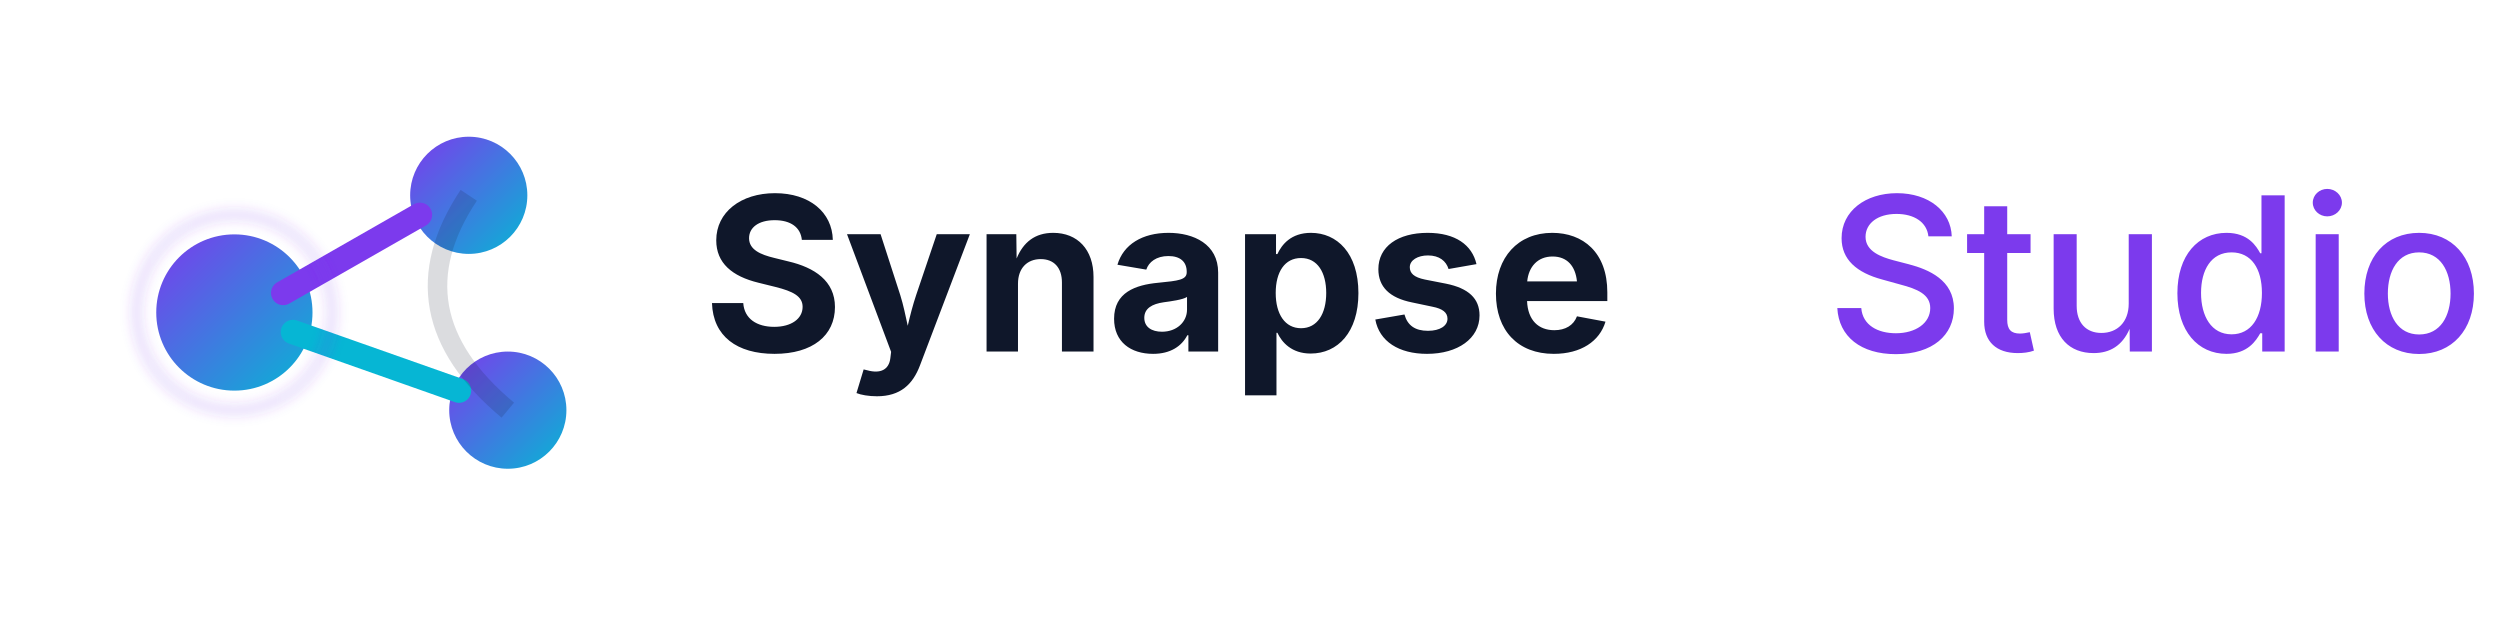
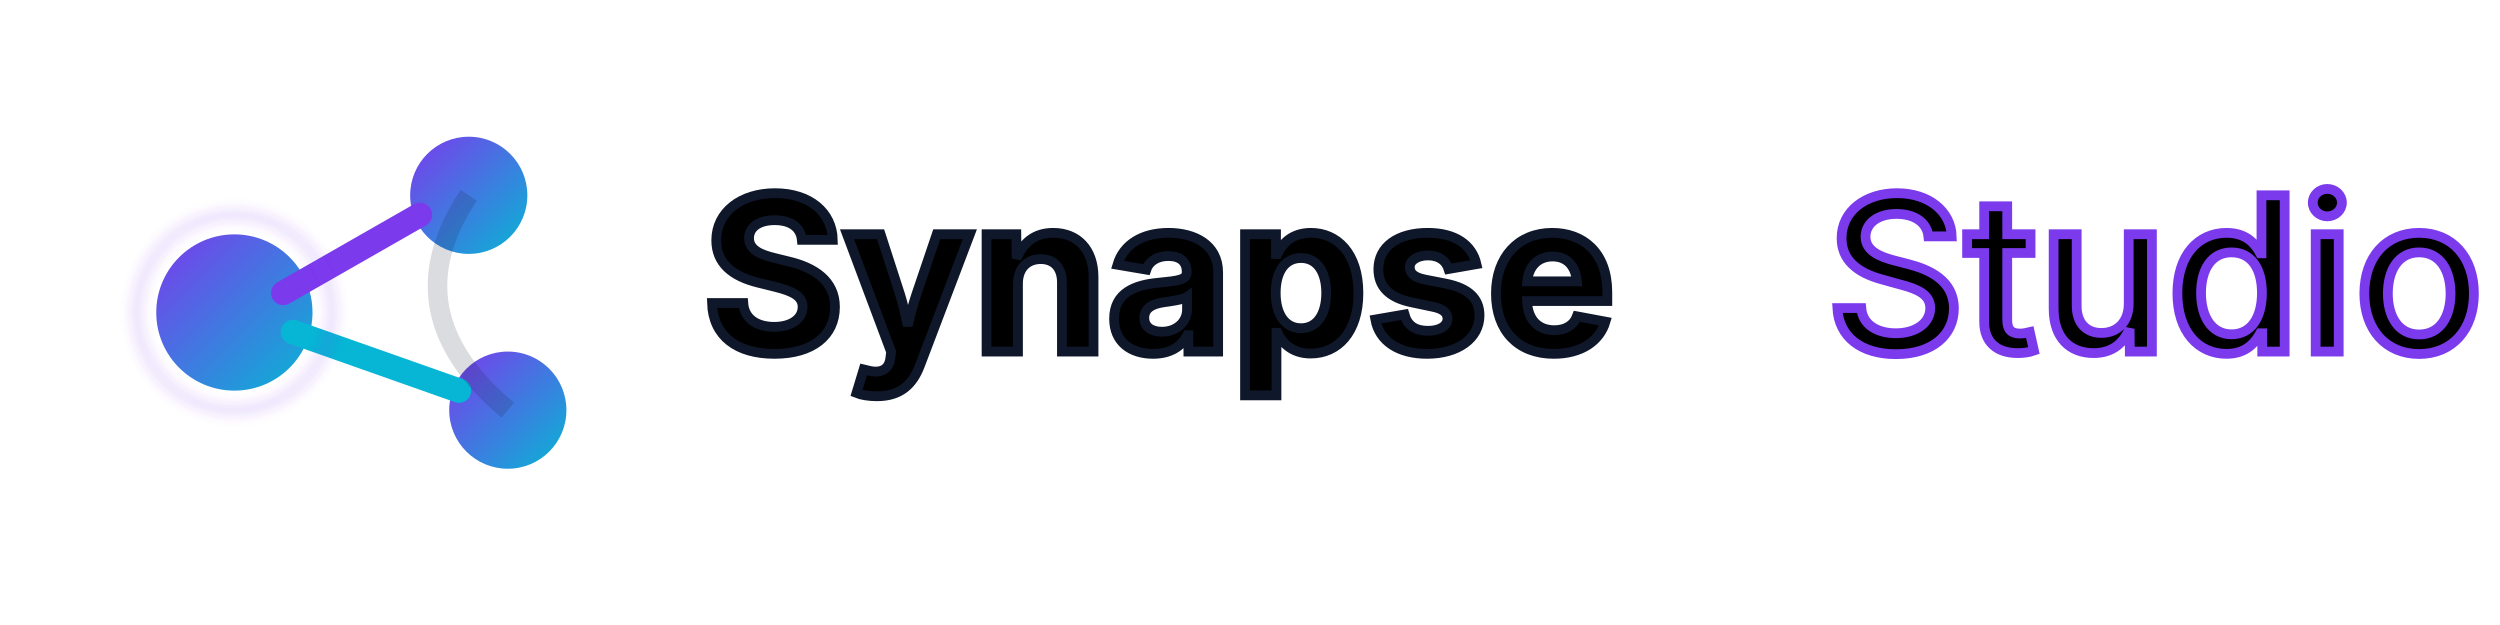
<svg xmlns="http://www.w3.org/2000/svg" width="256" height="64" viewBox="0 0 256 64" role="img" aria-labelledby="title desc">
  <defs>
    <linearGradient id="g1" x1="0%" y1="0%" x2="100%" y2="100%">
      <stop offset="0%" stop-color="#7C3AED" />
      <stop offset="100%" stop-color="#06B6D4" />
    </linearGradient>
    <filter id="soft" x="-20%" y="-20%" width="140%" height="140%">
      <feGaussianBlur stdDeviation="0.6" />
    </filter>
  </defs>
  <style>
    /* Improve contrast automatically in dark mode when embedded as an image */
    @media (prefers-color-scheme: dark) {
-       text[fill="#0F172A"] { fill: #E5E7EB !important; }
+       text[stroke="#0F172A"] { stroke: #E5E7EB !important; }
      path[stroke="#0F172A"] { stroke: #E5E7EB !important; stroke-opacity: 0.35 !important; }
    }
  </style>
  <g transform="translate(8,8)">
    <circle cx="16" cy="24" r="8" fill="url(#g1)" />
    <circle cx="40" cy="12" r="6" fill="url(#g1)" />
    <circle cx="44" cy="34" r="6" fill="url(#g1)" />
    <path d="M21 22 L35 14" stroke="#7C3AED" stroke-width="2.5" stroke-linecap="round" />
    <path d="M22 26 L39 32" stroke="#06B6D4" stroke-width="2.5" stroke-linecap="round" />
    <path d="M40 12 Q32 24 44 34" stroke="#0F172A" stroke-opacity="0.15" stroke-width="2" fill="none" />
    <circle cx="16" cy="24" r="10" fill="none" stroke="#7C3AED" stroke-opacity="0.18" filter="url(#soft)" />
  </g>
  <g transform="translate(72,36)">
-     <text x="0" y="0" font-family="Inter, system-ui, -apple-system, Segoe UI, Roboto, sans-serif" font-size="22" font-weight="700" fill="#0F172A">Synapse</text>
-     <text x="115" y="0" font-family="Inter, system-ui, -apple-system, Segoe UI, Roboto, sans-serif" font-size="22" font-weight="500" fill="#7C3AED">Studio</text>
+     <text x="0" y="0" font-family="Inter, system-ui, -apple-system, Segoe UI, Roboto, sans-serif" font-size="22" font-weight="700" stroke="#0F172A">Synapse</text>
+     <text x="115" y="0" font-family="Inter, system-ui, -apple-system, Segoe UI, Roboto, sans-serif" font-size="22" font-weight="500" stroke="#7C3AED">Studio</text>
  </g>
</svg>
